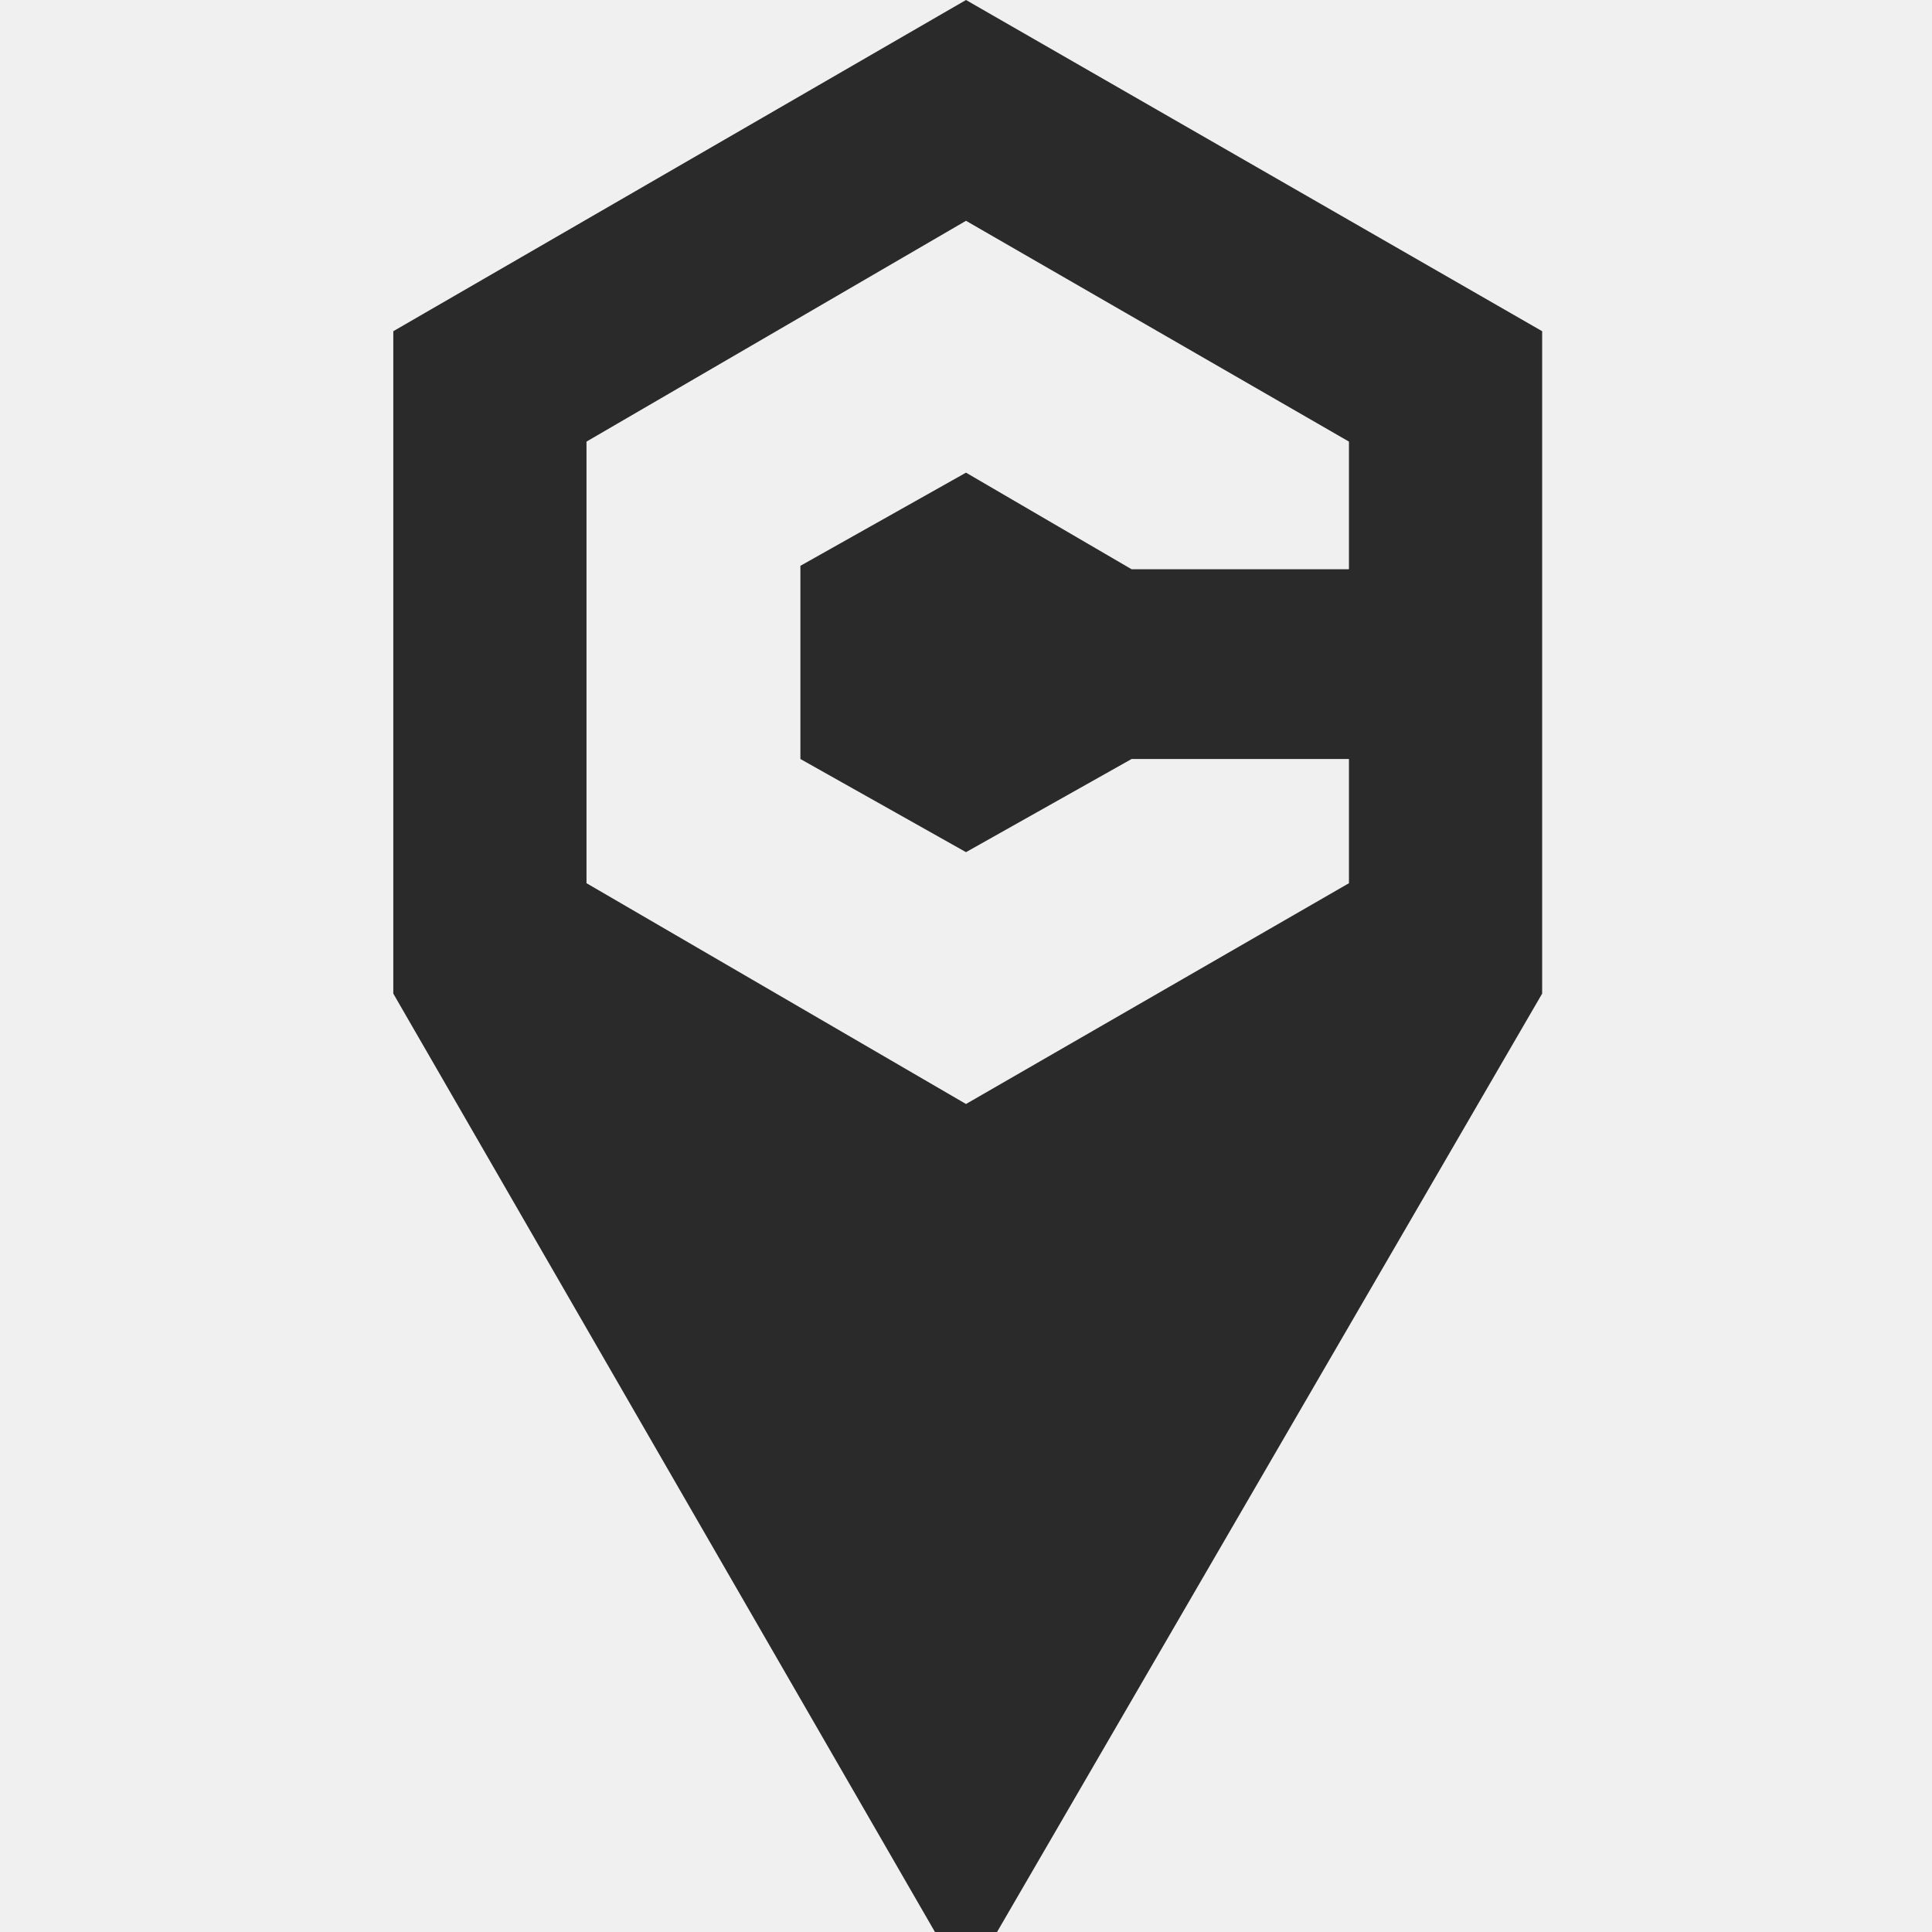
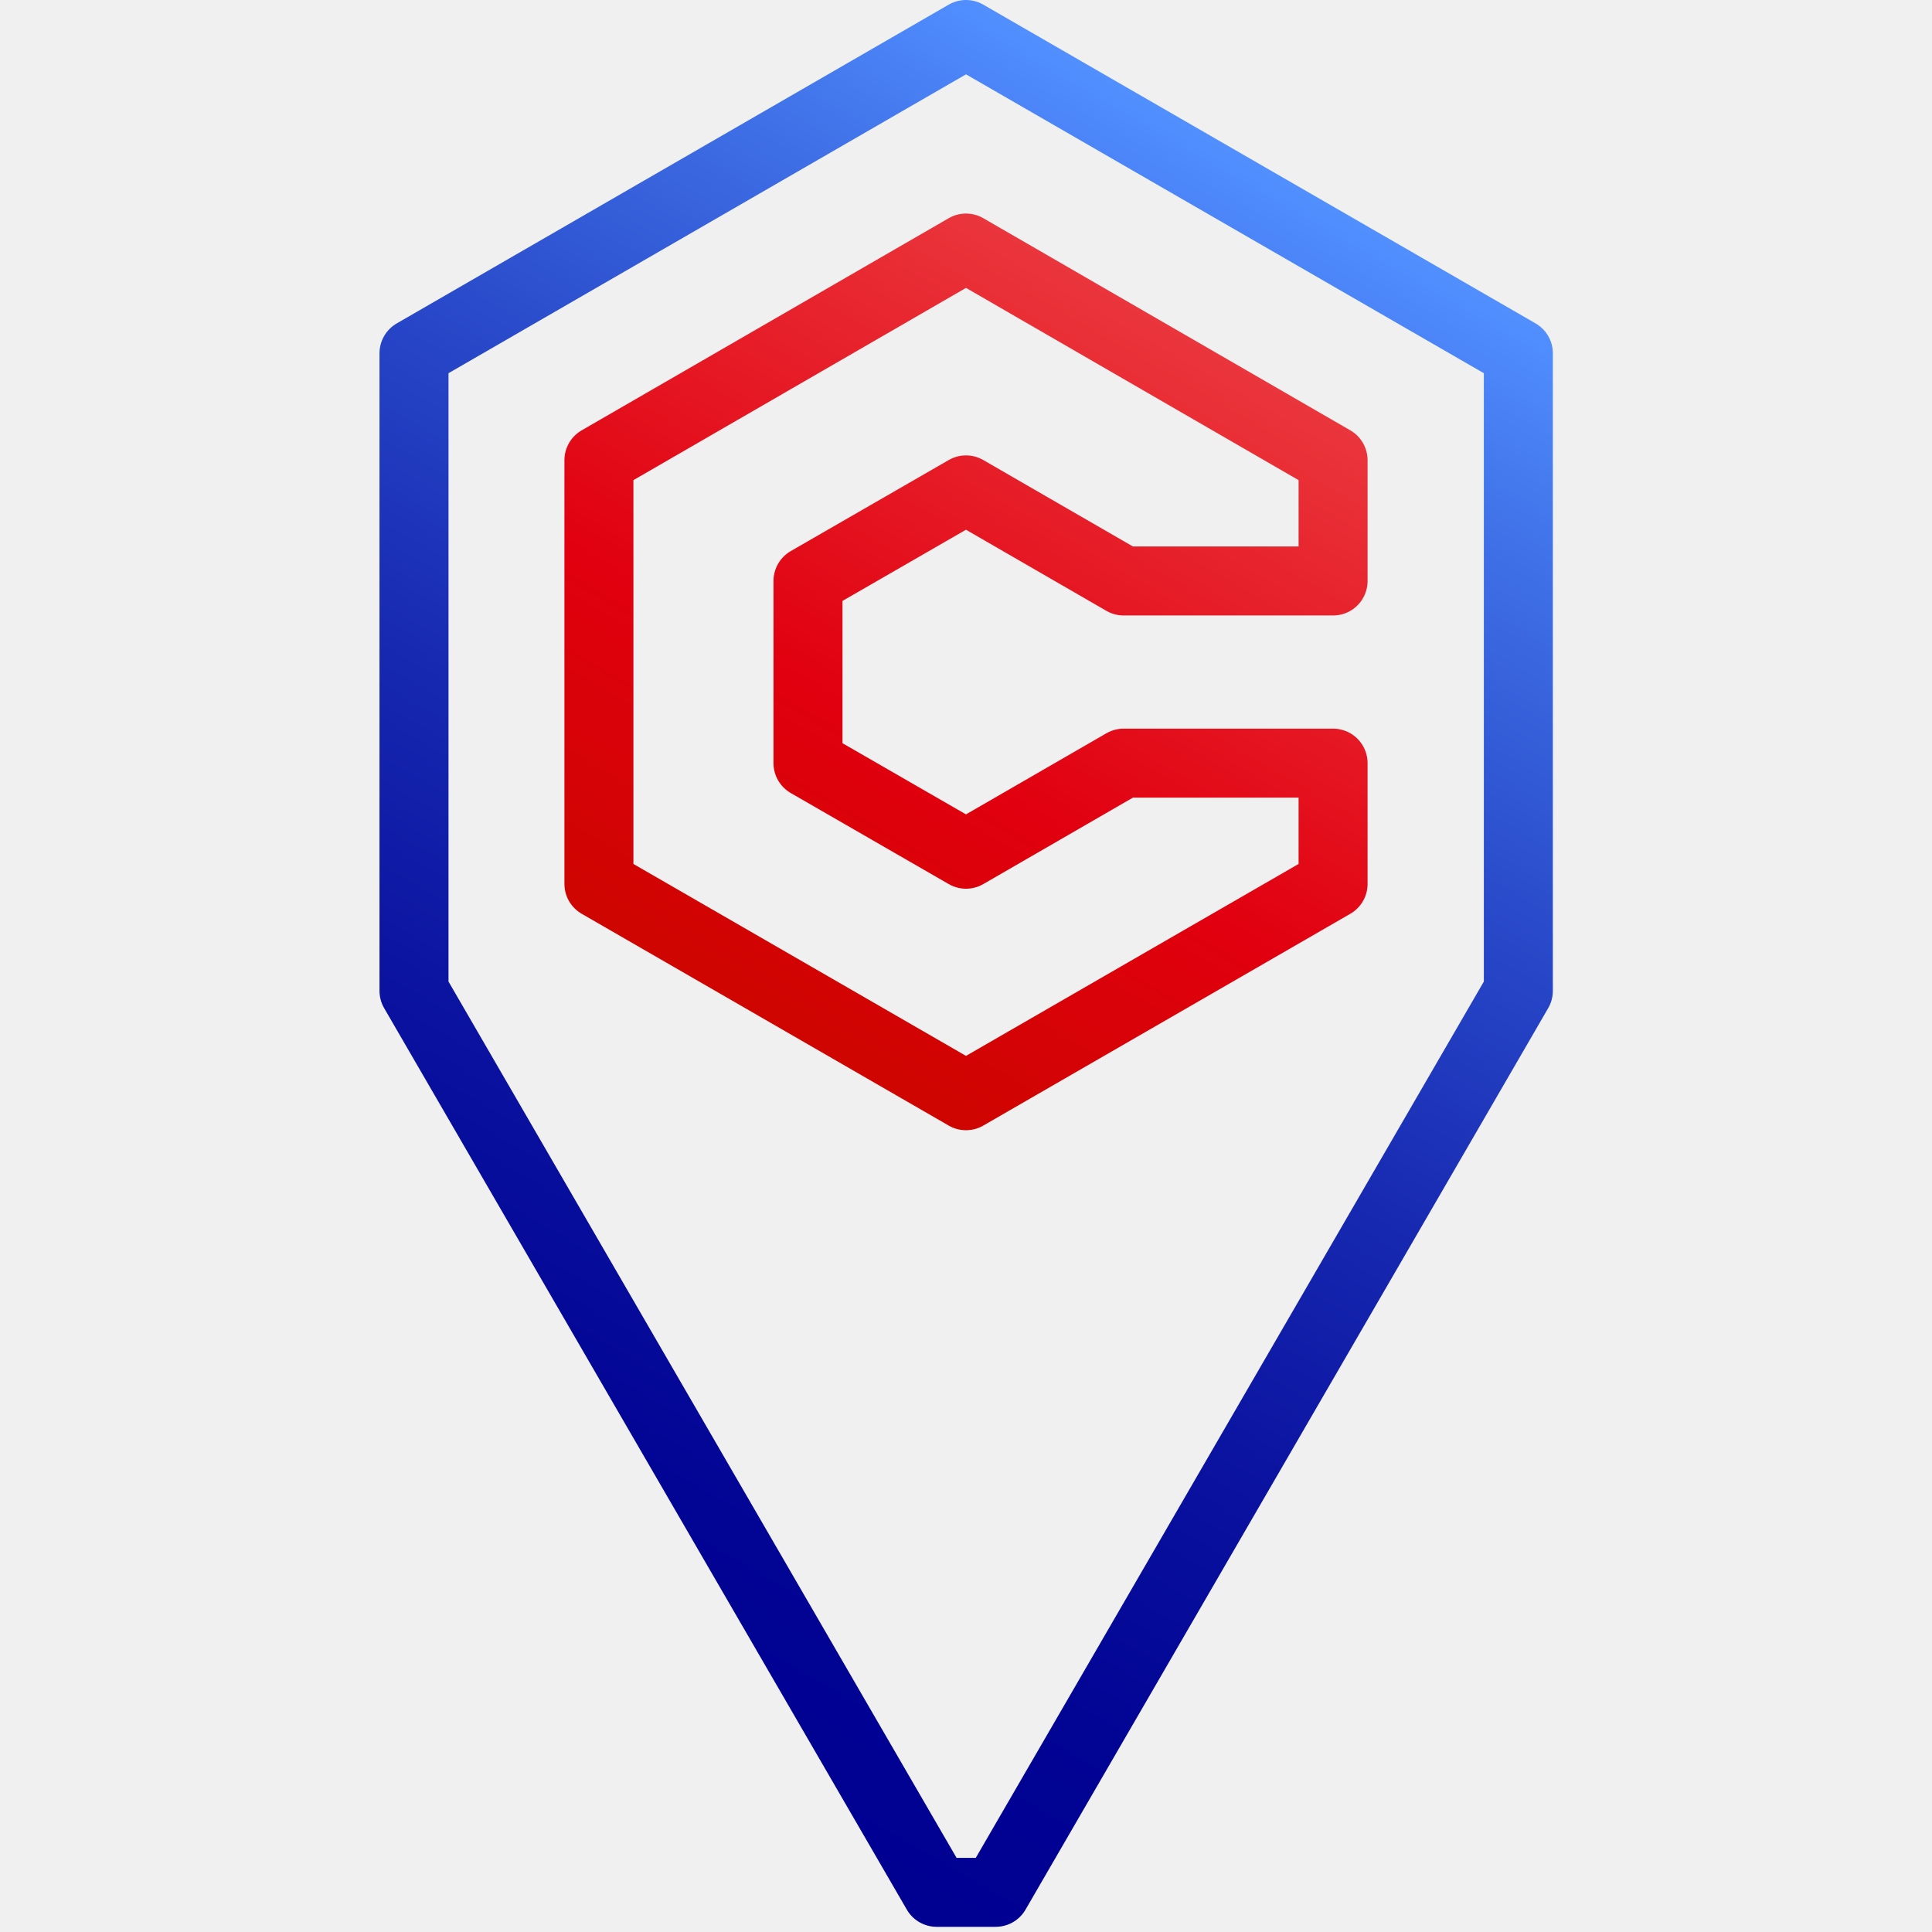
- <svg xmlns="http://www.w3.org/2000/svg" version="1.1" x="0px" y="0px" viewBox="0 0 56 56" style="enable-background:new 0 0 56 56;" xml:space="preserve">
-   <style type="text/css">
- 	.st0{display:none;}
- 	.st1{display:inline;fill:#2A2A2A;}
- 	.st2{fill:#2A2A2A;}
- 	.st3{fill:#FFFFFF;}
- 	.st4{fill:none;stroke:#FFFFFF;stroke-width:3;stroke-linecap:round;stroke-linejoin:round;stroke-miterlimit:10;}
- 	.st5{fill:none;stroke:#FFFFFF;stroke-width:3;stroke-linecap:round;stroke-linejoin:round;}
- 	.st6{fill:none;}
- 	.st7{fill:#FF002B;}
- 	.st8{fill:url(#SVGID_1_);}
- 	.st9{fill:url(#SVGID_2_);}
- 	.st10{clip-path:url(#SVGID_4_);}
- 	.st11{fill:#FF0606;}
- </style>
-   <g id="FOND" class="st0">
- </g>
-   <g id="Calque_1">
-     <g>
-       <path class="st2" d="M28,0L11.4,9.6v19.2L27.1,56h1.8l15.8-27.2V9.6L28,0z M39.1,16.5h-6.3v0L28,13.7l-4.8,2.7V22l4.8,2.7l4.8-2.7    v0h6.3v3.6L28,32L17,25.6V12.8L28,6.4l11.1,6.4V16.5z" />
-     </g>
-     <rect x="0" class="st6" width="56" height="56" />
+ <svg xmlns="http://www.w3.org/2000/svg" viewBox="0 0 56 56">
+   <defs>
+     <style>
+       .cls-1 {
+         stroke-width: 0px;
+       }
+ 
+       .cls-1, .cls-2, .cls-3 {
+         fill: none;
+       }
+ 
+       .cls-2 {
+         stroke: url(#Dégradé_sans_nom_108);
+       }
+ 
+       .cls-2, .cls-3 {
+         stroke-linecap: round;
+         stroke-linejoin: round;
+         stroke-width: 2px;
+       }
+ 
+       .cls-3 {
+         stroke: url(#Dégradé_sans_nom_140);
+       }
+     </style>
+     <linearGradient id="Dégradé_sans_nom_108" data-name="Dégradé sans nom 108" x1="11.97" y1="47.24" x2="36.5" y2="4.76" gradientUnits="userSpaceOnUse">
+       <stop offset="0" stop-color="#000091" />
+       <stop offset=".15" stop-color="#020494" />
+       <stop offset=".32" stop-color="#0a129f" />
+       <stop offset=".5" stop-color="#1729b1" />
+       <stop offset=".69" stop-color="#294aca" />
+       <stop offset=".89" stop-color="#4173e9" />
+       <stop offset="1" stop-color="#518fff" />
+     </linearGradient>
+     <linearGradient id="Dégradé_sans_nom_140" data-name="Dégradé sans nom 140" x1="22.18" y1="29.56" x2="33.82" y2="9.4" gradientUnits="userSpaceOnUse">
+       <stop offset="0" stop-color="#ce0500" />
+       <stop offset=".39" stop-color="#e1000f" />
+       <stop offset="1" stop-color="#ea353c" />
+     </linearGradient>
+   </defs>
+   <g id="ICONES">
+     <path class="cls-2" d="m12,10.24v18.48l15.15,26.13h1.71l15.15-26.13V10.24L28,1l-16,9.24Z" />
+     <polygon class="cls-3" points="17.36 13.34 17.36 25.62 28 31.76 38.64 25.62 38.64 22.12 32.57 22.12 32.57 22.12 28 24.76 23.42 22.12 23.42 16.84 28 14.2 32.57 16.84 32.57 16.84 38.64 16.84 38.64 13.34 28 7.19 17.36 13.34" />
+   </g>
+   <g id="Cadres">
+     <rect class="cls-1" width="56" height="56" />
  </g>
</svg>
